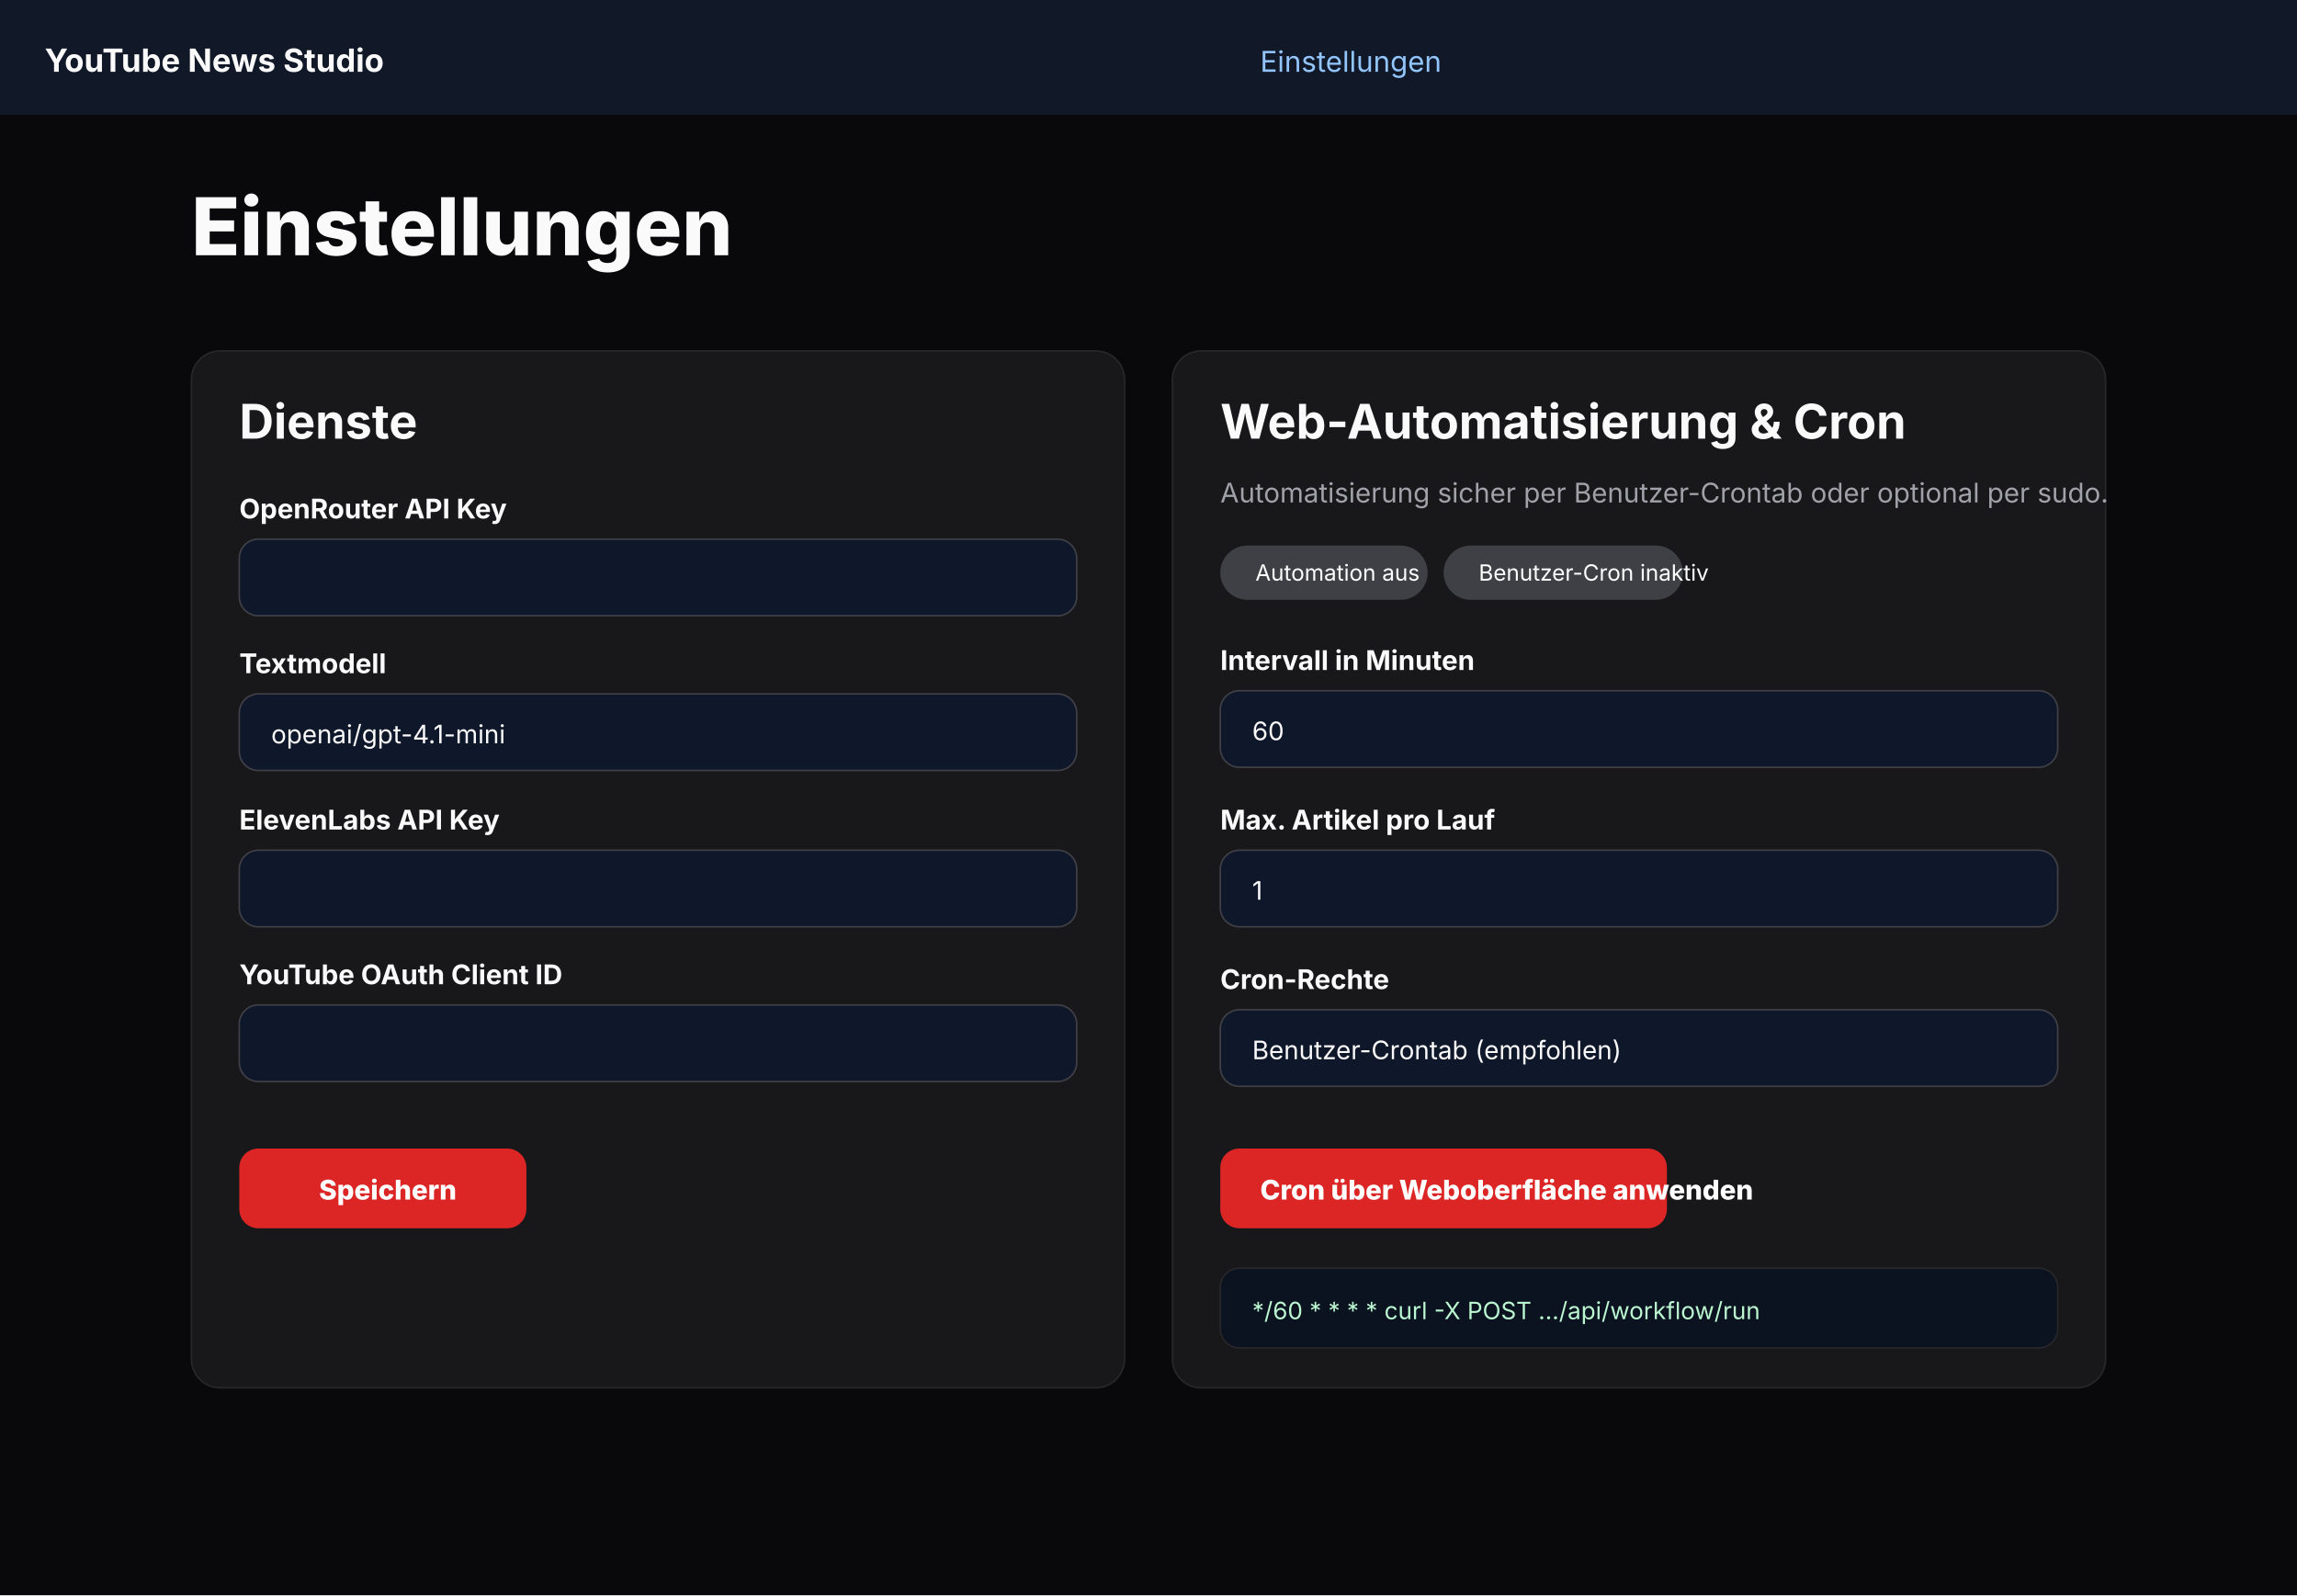
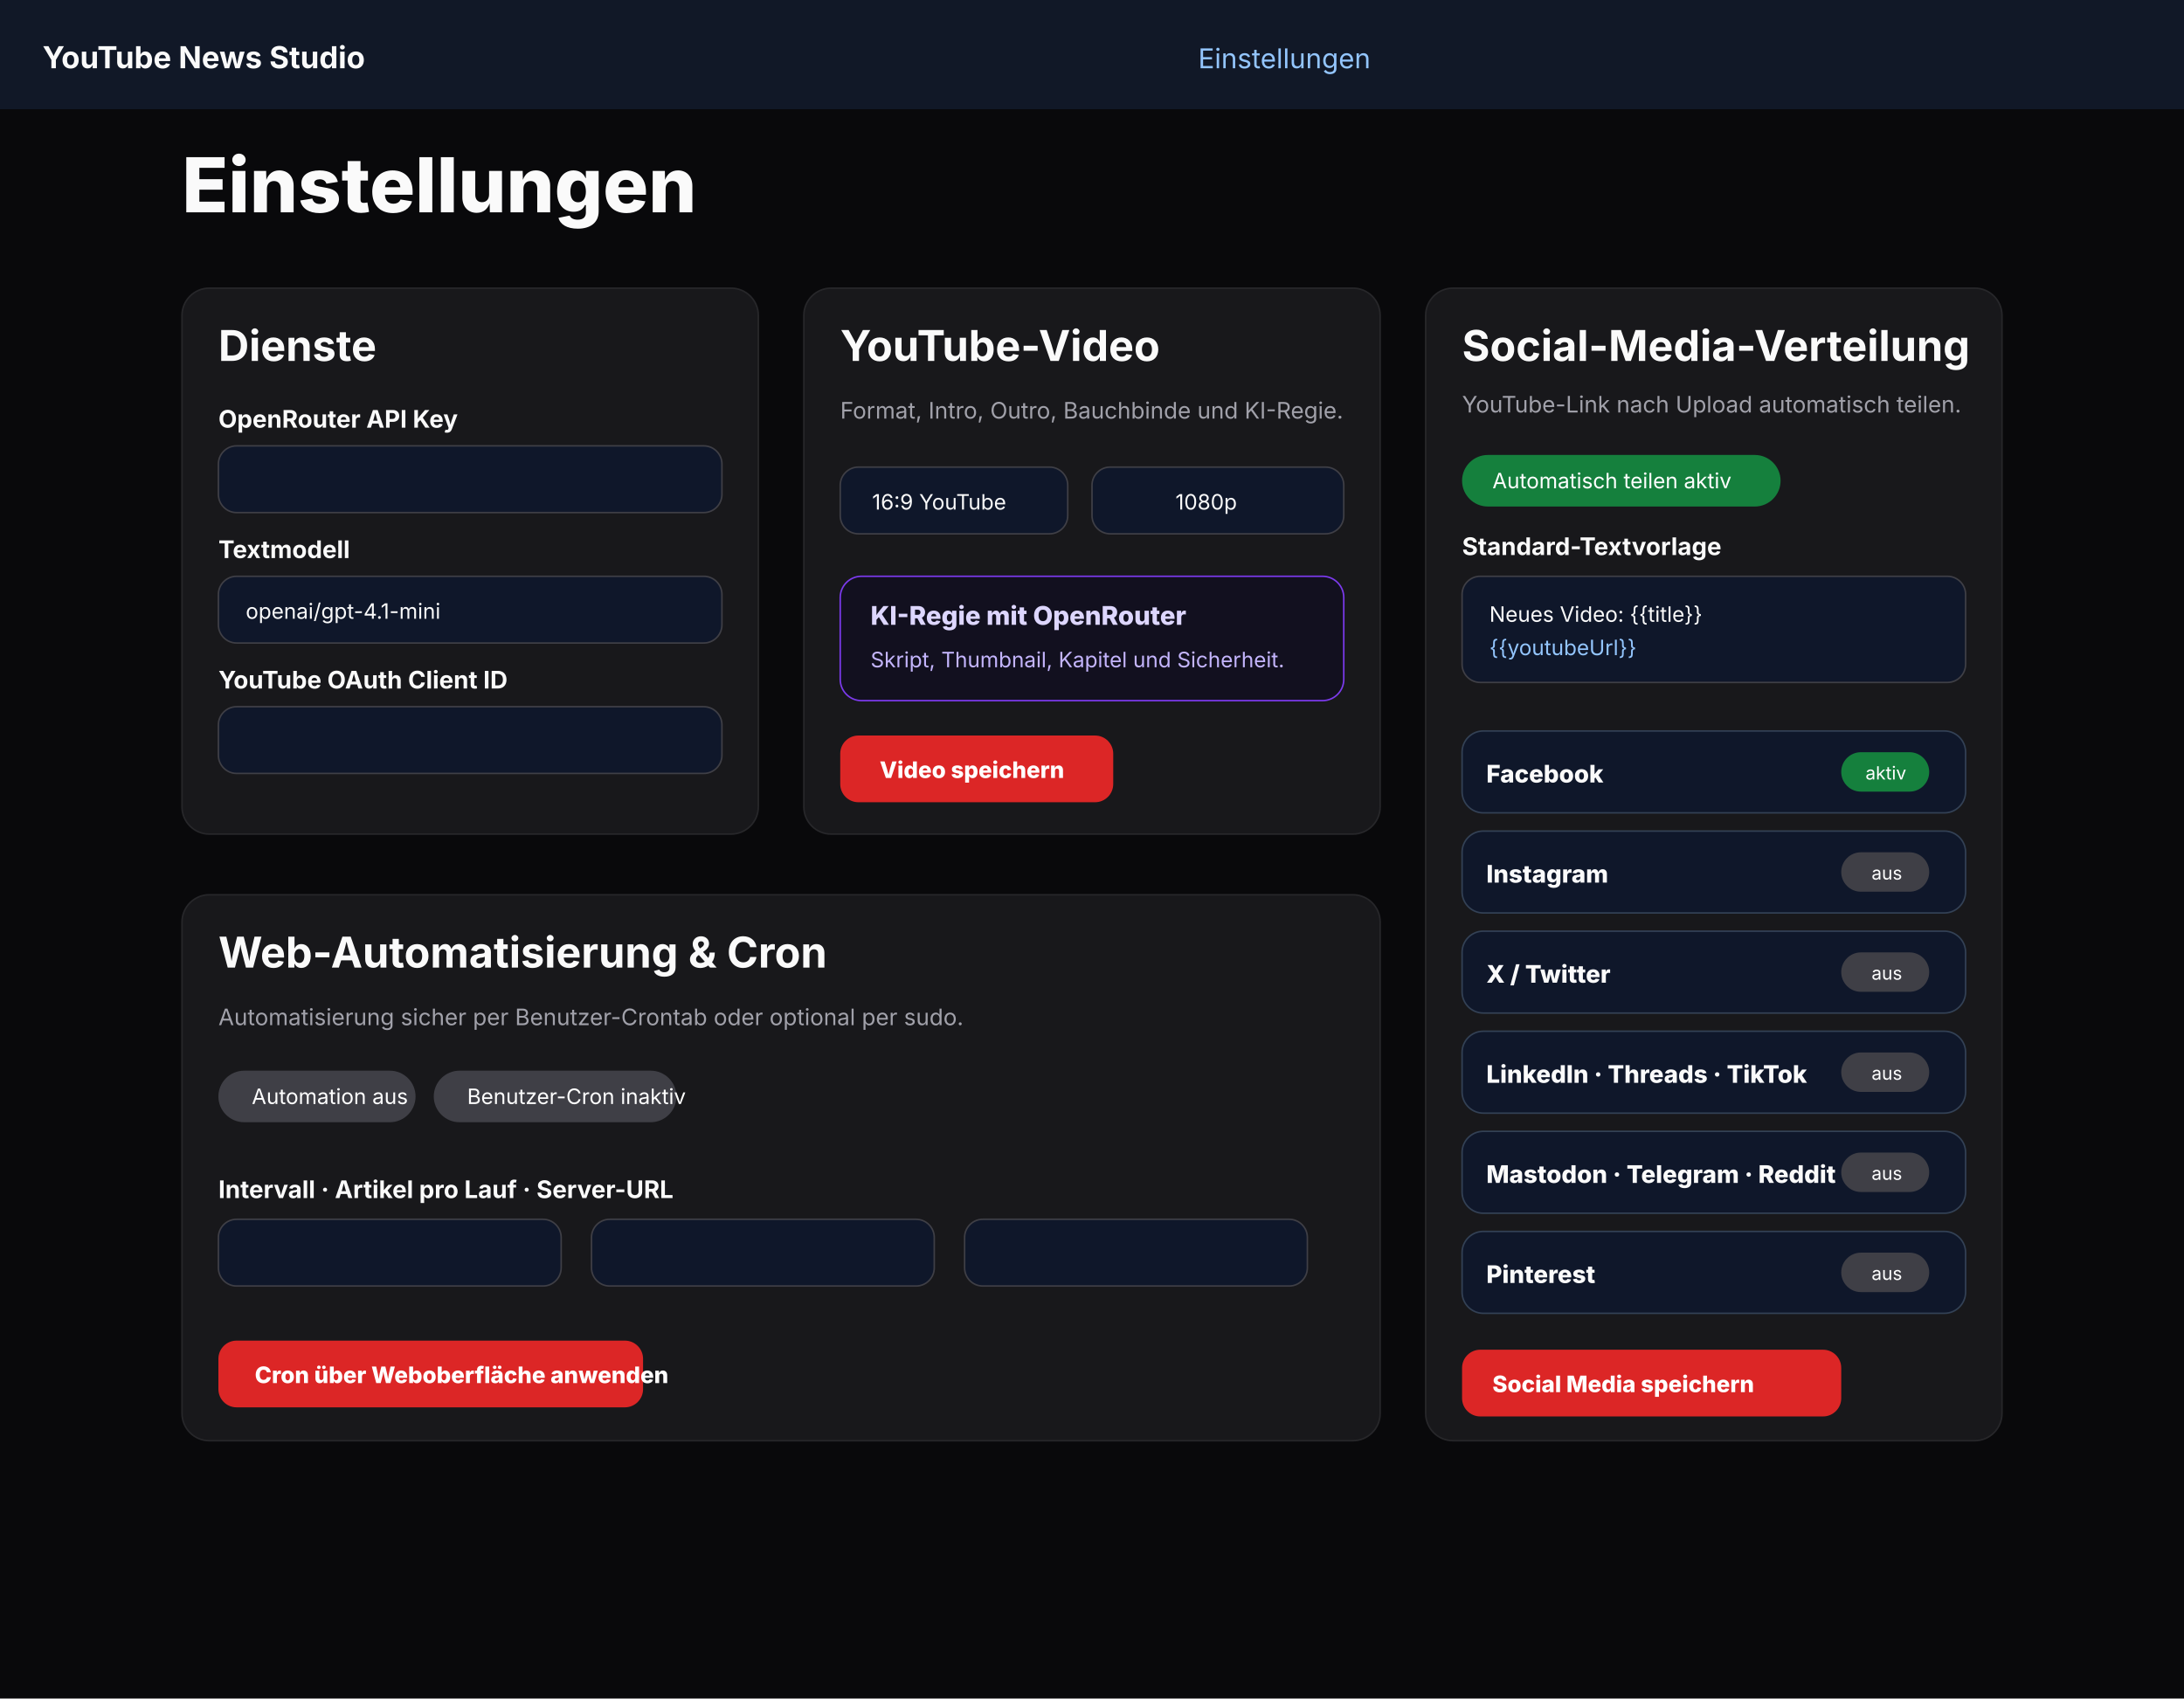
- <svg xmlns="http://www.w3.org/2000/svg" width="1440" height="1000" viewBox="0 0 1440 1000" role="img" aria-labelledby="title desc">
-   <rect width="1440" height="1000" fill="#09090b" />
+ <svg xmlns="http://www.w3.org/2000/svg" width="1440" height="1120" viewBox="0 0 1440 1120" role="img" aria-labelledby="title desc">
+   <rect width="1440" height="1120" fill="#09090b" />
  <rect y="0" width="1440" height="72" fill="#111827" />
  <g font-family="Inter,Arial,sans-serif">
    <text x="28" y="45" fill="#fafafa" font-size="20" font-weight="700">YouTube News Studio</text>
    <text x="790" y="45" fill="#93c5fd" font-size="18">Einstellungen</text>
-     <text x="120" y="160" fill="#fafafa" font-size="50" font-weight="800">Einstellungen</text>
-     <g transform="translate(120 220)">
-       <rect width="585" height="650" rx="18" fill="#18181b" stroke="#27272a" />
-       <text x="30" y="55" fill="#fafafa" font-size="30" font-weight="700">Dienste</text>
-       <text x="30" y="105" fill="#fafafa" font-size="17" font-weight="700">OpenRouter API Key</text>
-       <rect x="30" y="118" width="525" height="48" rx="12" fill="#0f172a" stroke="#3f3f46" />
-       <text x="30" y="202" fill="#fafafa" font-size="17" font-weight="700">Textmodell</text>
-       <rect x="30" y="215" width="525" height="48" rx="12" fill="#0f172a" stroke="#3f3f46" />
-       <text x="50" y="246" fill="#fafafa" font-size="16">openai/gpt-4.1-mini</text>
-       <text x="30" y="300" fill="#fafafa" font-size="17" font-weight="700">ElevenLabs API Key</text>
-       <rect x="30" y="313" width="525" height="48" rx="12" fill="#0f172a" stroke="#3f3f46" />
-       <text x="30" y="397" fill="#fafafa" font-size="17" font-weight="700">YouTube OAuth Client ID</text>
-       <rect x="30" y="410" width="525" height="48" rx="12" fill="#0f172a" stroke="#3f3f46" />
-       <rect x="30" y="500" width="180" height="50" rx="12" fill="#dc2626" />
-       <text x="80" y="532" fill="#fff" font-size="17" font-weight="800">Speichern</text>
+     <text x="120" y="140" fill="#fafafa" font-size="50" font-weight="800">Einstellungen</text>
+     <g transform="translate(120 190)">
+       <rect width="380" height="360" rx="18" fill="#18181b" stroke="#27272a" />
+       <text x="24" y="48" fill="#fafafa" font-size="28" font-weight="700">Dienste</text>
+       <text x="24" y="92" fill="#fafafa" font-size="16" font-weight="700">OpenRouter API Key</text>
+       <rect x="24" y="104" width="332" height="44" rx="12" fill="#0f172a" stroke="#3f3f46" />
+       <text x="24" y="178" fill="#fafafa" font-size="16" font-weight="700">Textmodell</text>
+       <rect x="24" y="190" width="332" height="44" rx="12" fill="#0f172a" stroke="#3f3f46" />
+       <text x="42" y="218" fill="#fafafa" font-size="14">openai/gpt-4.1-mini</text>
+       <text x="24" y="264" fill="#fafafa" font-size="16" font-weight="700">YouTube OAuth Client ID</text>
+       <rect x="24" y="276" width="332" height="44" rx="12" fill="#0f172a" stroke="#3f3f46" />
    </g>
-     <g transform="translate(735 220)">
-       <rect width="585" height="650" rx="18" fill="#18181b" stroke="#27272a" />
-       <text x="30" y="55" fill="#fafafa" font-size="30" font-weight="700">Web-Automatisierung &amp; Cron</text>
-       <text x="30" y="95" fill="#a1a1aa" font-size="17">Automatisierung sicher per Benutzer-Crontab oder optional per sudo.</text>
-       <rect x="30" y="122" width="130" height="34" rx="17" fill="#3f3f46" />
-       <text x="52" y="144" fill="#fff" font-size="14">Automation aus</text>
-       <rect x="170" y="122" width="150" height="34" rx="17" fill="#3f3f46" />
-       <text x="192" y="144" fill="#fff" font-size="14">Benutzer-Cron inaktiv</text>
-       <text x="30" y="200" fill="#fafafa" font-size="17" font-weight="700">Intervall in Minuten</text>
-       <rect x="30" y="213" width="525" height="48" rx="12" fill="#0f172a" stroke="#3f3f46" />
-       <text x="50" y="244" fill="#fafafa" font-size="16">60</text>
-       <text x="30" y="300" fill="#fafafa" font-size="17" font-weight="700">Max. Artikel pro Lauf</text>
-       <rect x="30" y="313" width="525" height="48" rx="12" fill="#0f172a" stroke="#3f3f46" />
-       <text x="50" y="344" fill="#fafafa" font-size="16">1</text>
-       <text x="30" y="400" fill="#fafafa" font-size="17" font-weight="700">Cron-Rechte</text>
-       <rect x="30" y="413" width="525" height="48" rx="12" fill="#0f172a" stroke="#3f3f46" />
-       <text x="50" y="444" fill="#fafafa" font-size="16">Benutzer-Crontab (empfohlen)</text>
-       <rect x="30" y="500" width="280" height="50" rx="12" fill="#dc2626" />
-       <text x="55" y="532" fill="#fff" font-size="17" font-weight="800">Cron über Weboberfläche anwenden</text>
-       <rect x="30" y="575" width="525" height="50" rx="12" fill="#0b1220" stroke="#27272a" />
-       <text x="50" y="607" fill="#bbf7d0" font-size="15">*/60 * * * * curl -X POST .../api/workflow/run</text>
+     <g transform="translate(530 190)">
+       <rect width="380" height="360" rx="18" fill="#18181b" stroke="#27272a" />
+       <text x="24" y="48" fill="#fafafa" font-size="28" font-weight="700">YouTube-Video</text>
+       <text x="24" y="86" fill="#a1a1aa" font-size="15">Format, Intro, Outro, Bauchbinde und KI-Regie.</text>
+       <rect x="24" y="118" width="150" height="44" rx="12" fill="#0f172a" stroke="#3f3f46" />
+       <text x="45" y="146" fill="#fafafa" font-size="14">16:9 YouTube</text>
+       <rect x="190" y="118" width="166" height="44" rx="12" fill="#0f172a" stroke="#3f3f46" />
+       <text x="245" y="146" fill="#fafafa" font-size="14">1080p</text>
+       <rect x="24" y="190" width="332" height="82" rx="14" fill="#12101f" stroke="#7c3aed" />
+       <text x="44" y="222" fill="#ddd6fe" font-size="17" font-weight="800">KI-Regie mit OpenRouter</text>
+       <text x="44" y="250" fill="#c4b5fd" font-size="14">Skript, Thumbnail, Kapitel und Sicherheit.</text>
+       <rect x="24" y="295" width="180" height="44" rx="12" fill="#dc2626" />
+       <text x="50" y="323" fill="#fff" font-size="15" font-weight="800">Video speichern</text>
+     </g>
+     <g transform="translate(940 190)">
+       <rect width="380" height="760" rx="18" fill="#18181b" stroke="#27272a" />
+       <text x="24" y="48" fill="#fafafa" font-size="28" font-weight="700">Social-Media-Verteilung</text>
+       <text x="24" y="82" fill="#a1a1aa" font-size="15">YouTube-Link nach Upload automatisch teilen.</text>
+       <rect x="24" y="110" width="210" height="34" rx="17" fill="#15803d" />
+       <text x="44" y="132" fill="#fff" font-size="14">Automatisch teilen aktiv</text>
+       <text x="24" y="176" fill="#fafafa" font-size="16" font-weight="700">Standard-Textvorlage</text>
+       <rect x="24" y="190" width="332" height="70" rx="12" fill="#0f172a" stroke="#3f3f46" />
+       <text x="42" y="220" fill="#fafafa" font-size="14">Neues Video: {{title}}</text>
+       <text x="42" y="242" fill="#93c5fd" font-size="14">{{youtubeUrl}}</text>
+       <g transform="translate(24 292)">
+         <rect width="332" height="54" rx="14" fill="#0f172a" stroke="#334155" />
+         <text x="16" y="34" fill="#fafafa" font-size="16" font-weight="800">Facebook</text>
+         <rect x="250" y="14" width="58" height="26" rx="13" fill="#15803d" />
+         <text x="266" y="32" fill="#fff" font-size="12">aktiv</text>
+       </g>
+       <g transform="translate(24 358)">
+         <rect width="332" height="54" rx="14" fill="#0f172a" stroke="#334155" />
+         <text x="16" y="34" fill="#fafafa" font-size="16" font-weight="800">Instagram</text>
+         <rect x="250" y="14" width="58" height="26" rx="13" fill="#3f3f46" />
+         <text x="270" y="32" fill="#fff" font-size="12">aus</text>
+       </g>
+       <g transform="translate(24 424)">
+         <rect width="332" height="54" rx="14" fill="#0f172a" stroke="#334155" />
+         <text x="16" y="34" fill="#fafafa" font-size="16" font-weight="800">X / Twitter</text>
+         <rect x="250" y="14" width="58" height="26" rx="13" fill="#3f3f46" />
+         <text x="270" y="32" fill="#fff" font-size="12">aus</text>
+       </g>
+       <g transform="translate(24 490)">
+         <rect width="332" height="54" rx="14" fill="#0f172a" stroke="#334155" />
+         <text x="16" y="34" fill="#fafafa" font-size="16" font-weight="800">LinkedIn · Threads · TikTok</text>
+         <rect x="250" y="14" width="58" height="26" rx="13" fill="#3f3f46" />
+         <text x="270" y="32" fill="#fff" font-size="12">aus</text>
+       </g>
+       <g transform="translate(24 556)">
+         <rect width="332" height="54" rx="14" fill="#0f172a" stroke="#334155" />
+         <text x="16" y="34" fill="#fafafa" font-size="16" font-weight="800">Mastodon · Telegram · Reddit</text>
+         <rect x="250" y="14" width="58" height="26" rx="13" fill="#3f3f46" />
+         <text x="270" y="32" fill="#fff" font-size="12">aus</text>
+       </g>
+       <g transform="translate(24 622)">
+         <rect width="332" height="54" rx="14" fill="#0f172a" stroke="#334155" />
+         <text x="16" y="34" fill="#fafafa" font-size="16" font-weight="800">Pinterest</text>
+         <rect x="250" y="14" width="58" height="26" rx="13" fill="#3f3f46" />
+         <text x="270" y="32" fill="#fff" font-size="12">aus</text>
+       </g>
+       <rect x="24" y="700" width="250" height="44" rx="12" fill="#dc2626" />
+       <text x="44" y="728" fill="#fff" font-size="15" font-weight="800">Social Media speichern</text>
+     </g>
+     <g transform="translate(120 590)">
+       <rect width="790" height="360" rx="18" fill="#18181b" stroke="#27272a" />
+       <text x="24" y="48" fill="#fafafa" font-size="28" font-weight="700">Web-Automatisierung &amp; Cron</text>
+       <text x="24" y="86" fill="#a1a1aa" font-size="15">Automatisierung sicher per Benutzer-Crontab oder optional per sudo.</text>
+       <rect x="24" y="116" width="130" height="34" rx="17" fill="#3f3f46" />
+       <text x="46" y="138" fill="#fff" font-size="14">Automation aus</text>
+       <rect x="166" y="116" width="160" height="34" rx="17" fill="#3f3f46" />
+       <text x="188" y="138" fill="#fff" font-size="14">Benutzer-Cron inaktiv</text>
+       <text x="24" y="200" fill="#fafafa" font-size="16" font-weight="700">Intervall · Artikel pro Lauf · Server-URL</text>
+       <rect x="24" y="214" width="226" height="44" rx="12" fill="#0f172a" stroke="#3f3f46" />
+       <rect x="270" y="214" width="226" height="44" rx="12" fill="#0f172a" stroke="#3f3f46" />
+       <rect x="516" y="214" width="226" height="44" rx="12" fill="#0f172a" stroke="#3f3f46" />
+       <rect x="24" y="294" width="280" height="44" rx="12" fill="#dc2626" />
+       <text x="48" y="322" fill="#fff" font-size="15" font-weight="800">Cron über Weboberfläche anwenden</text>
    </g>
  </g>
</svg>
